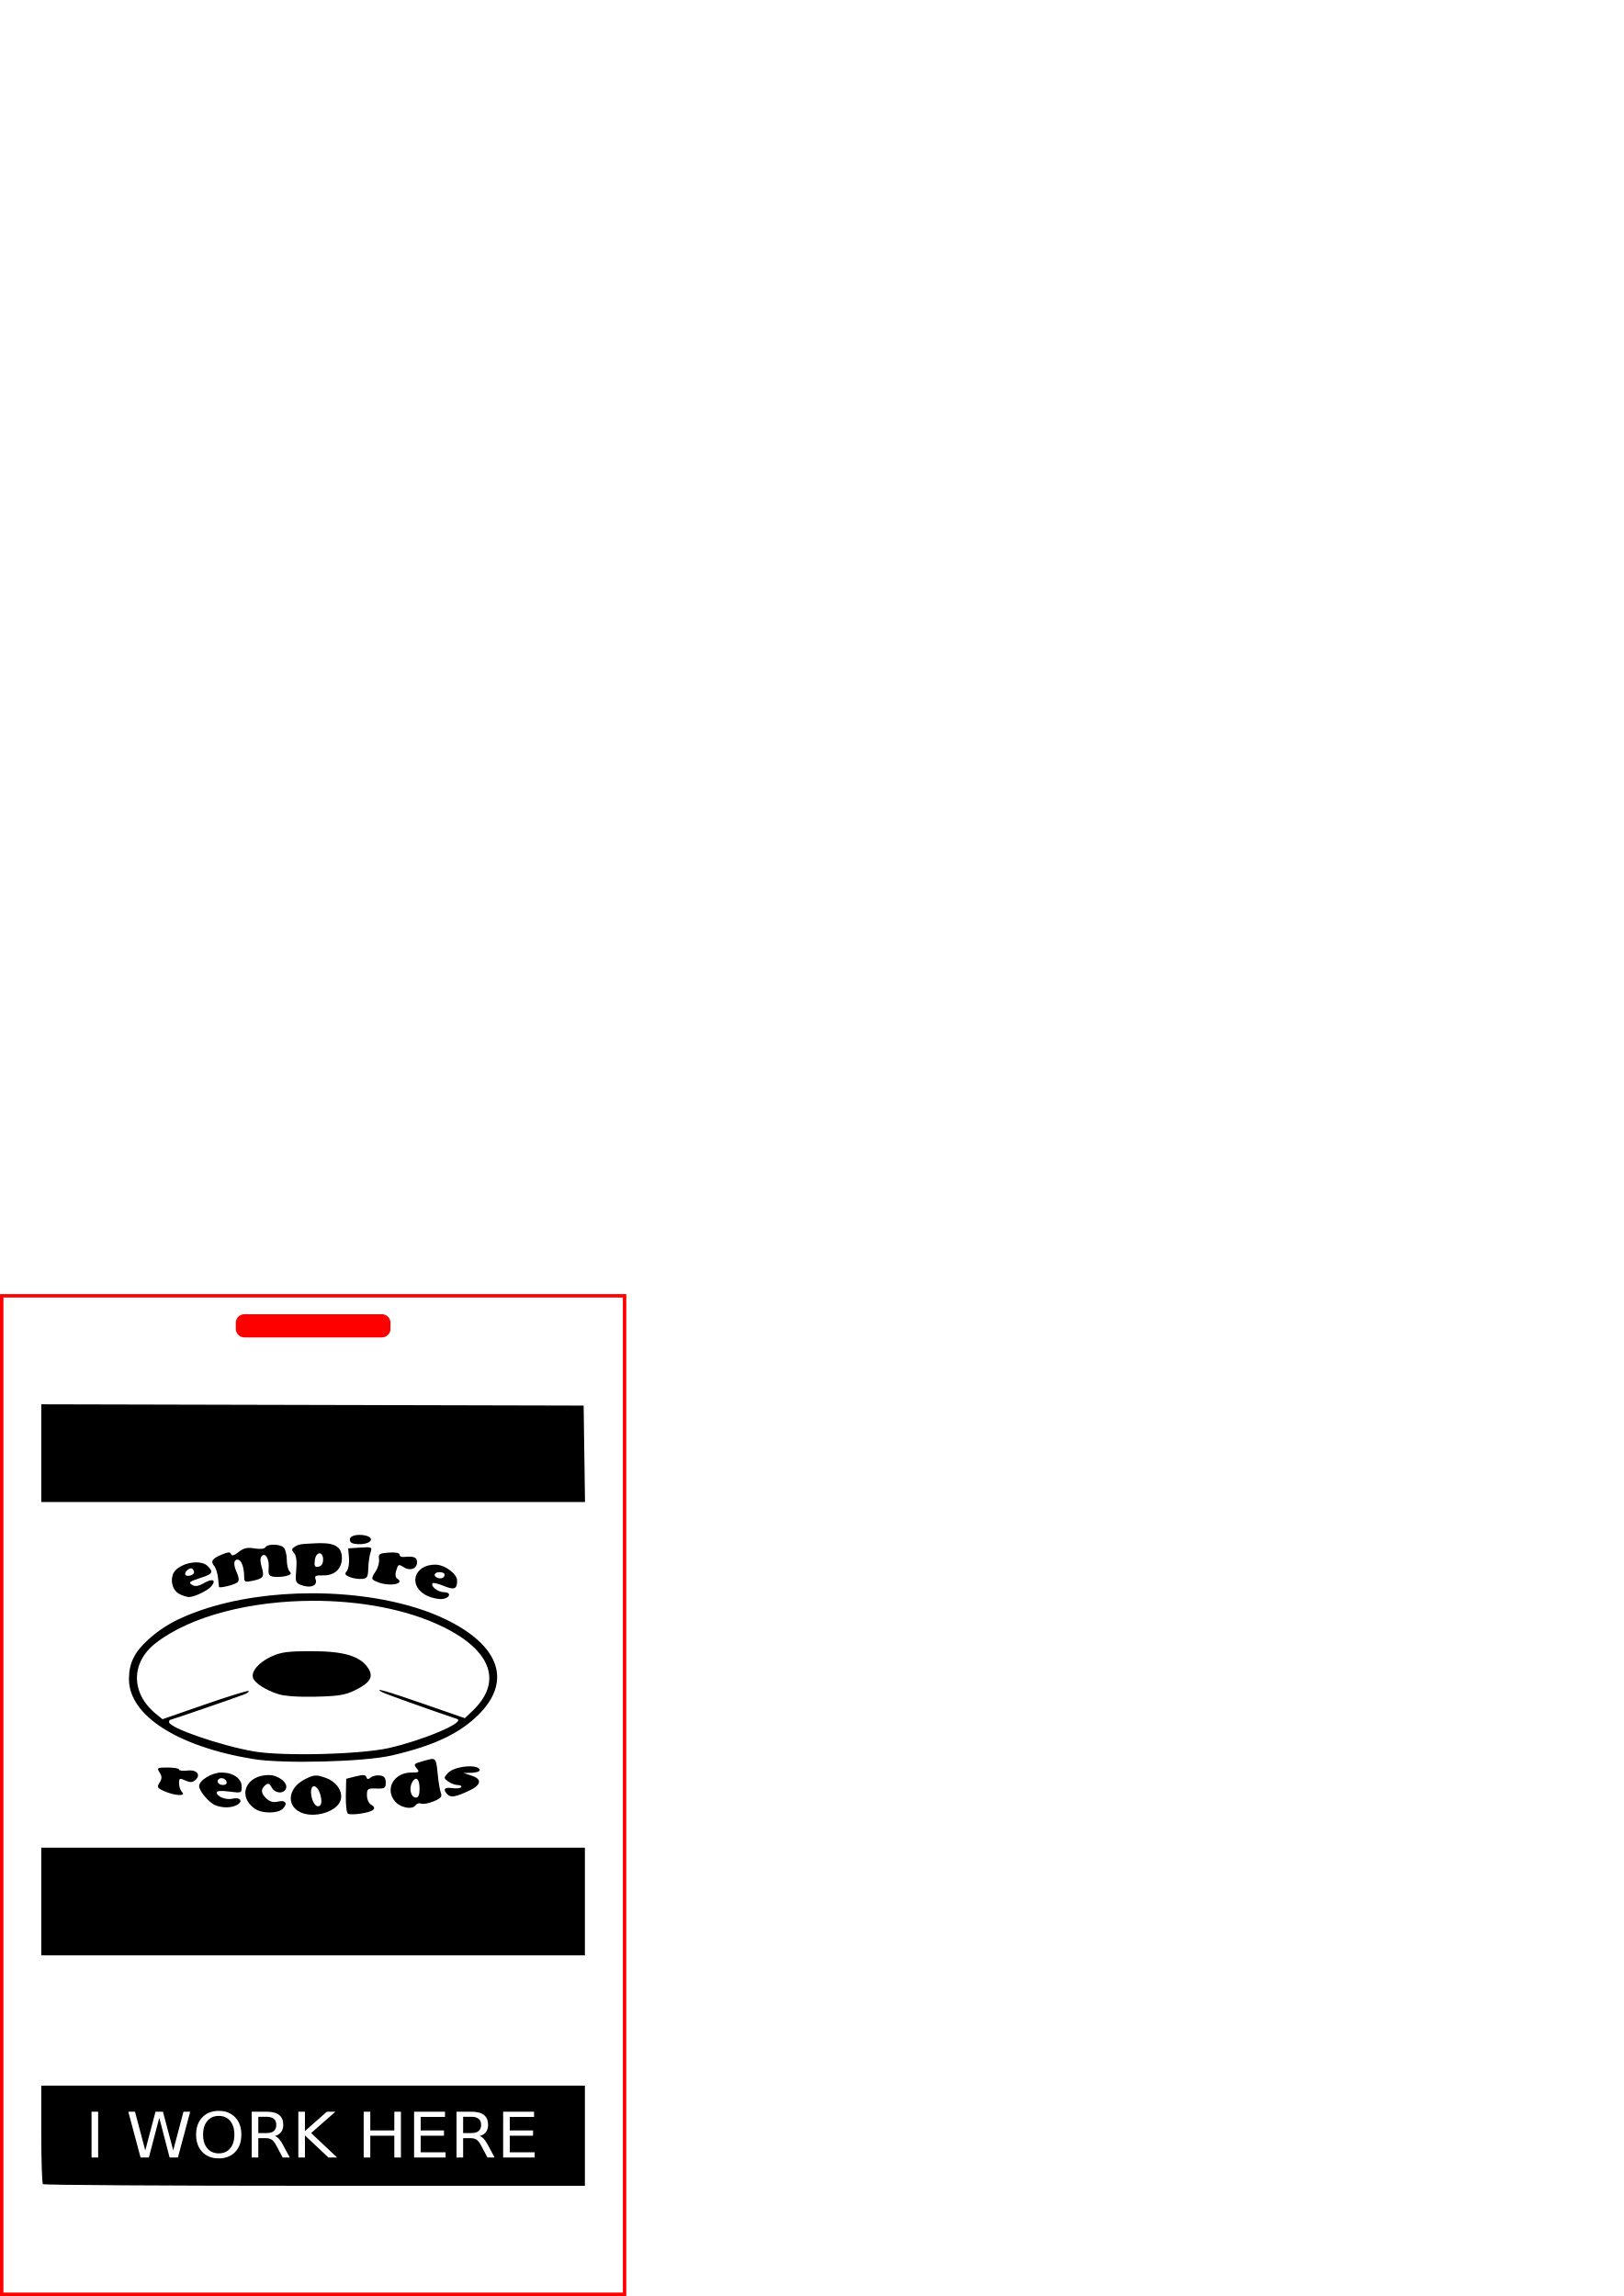
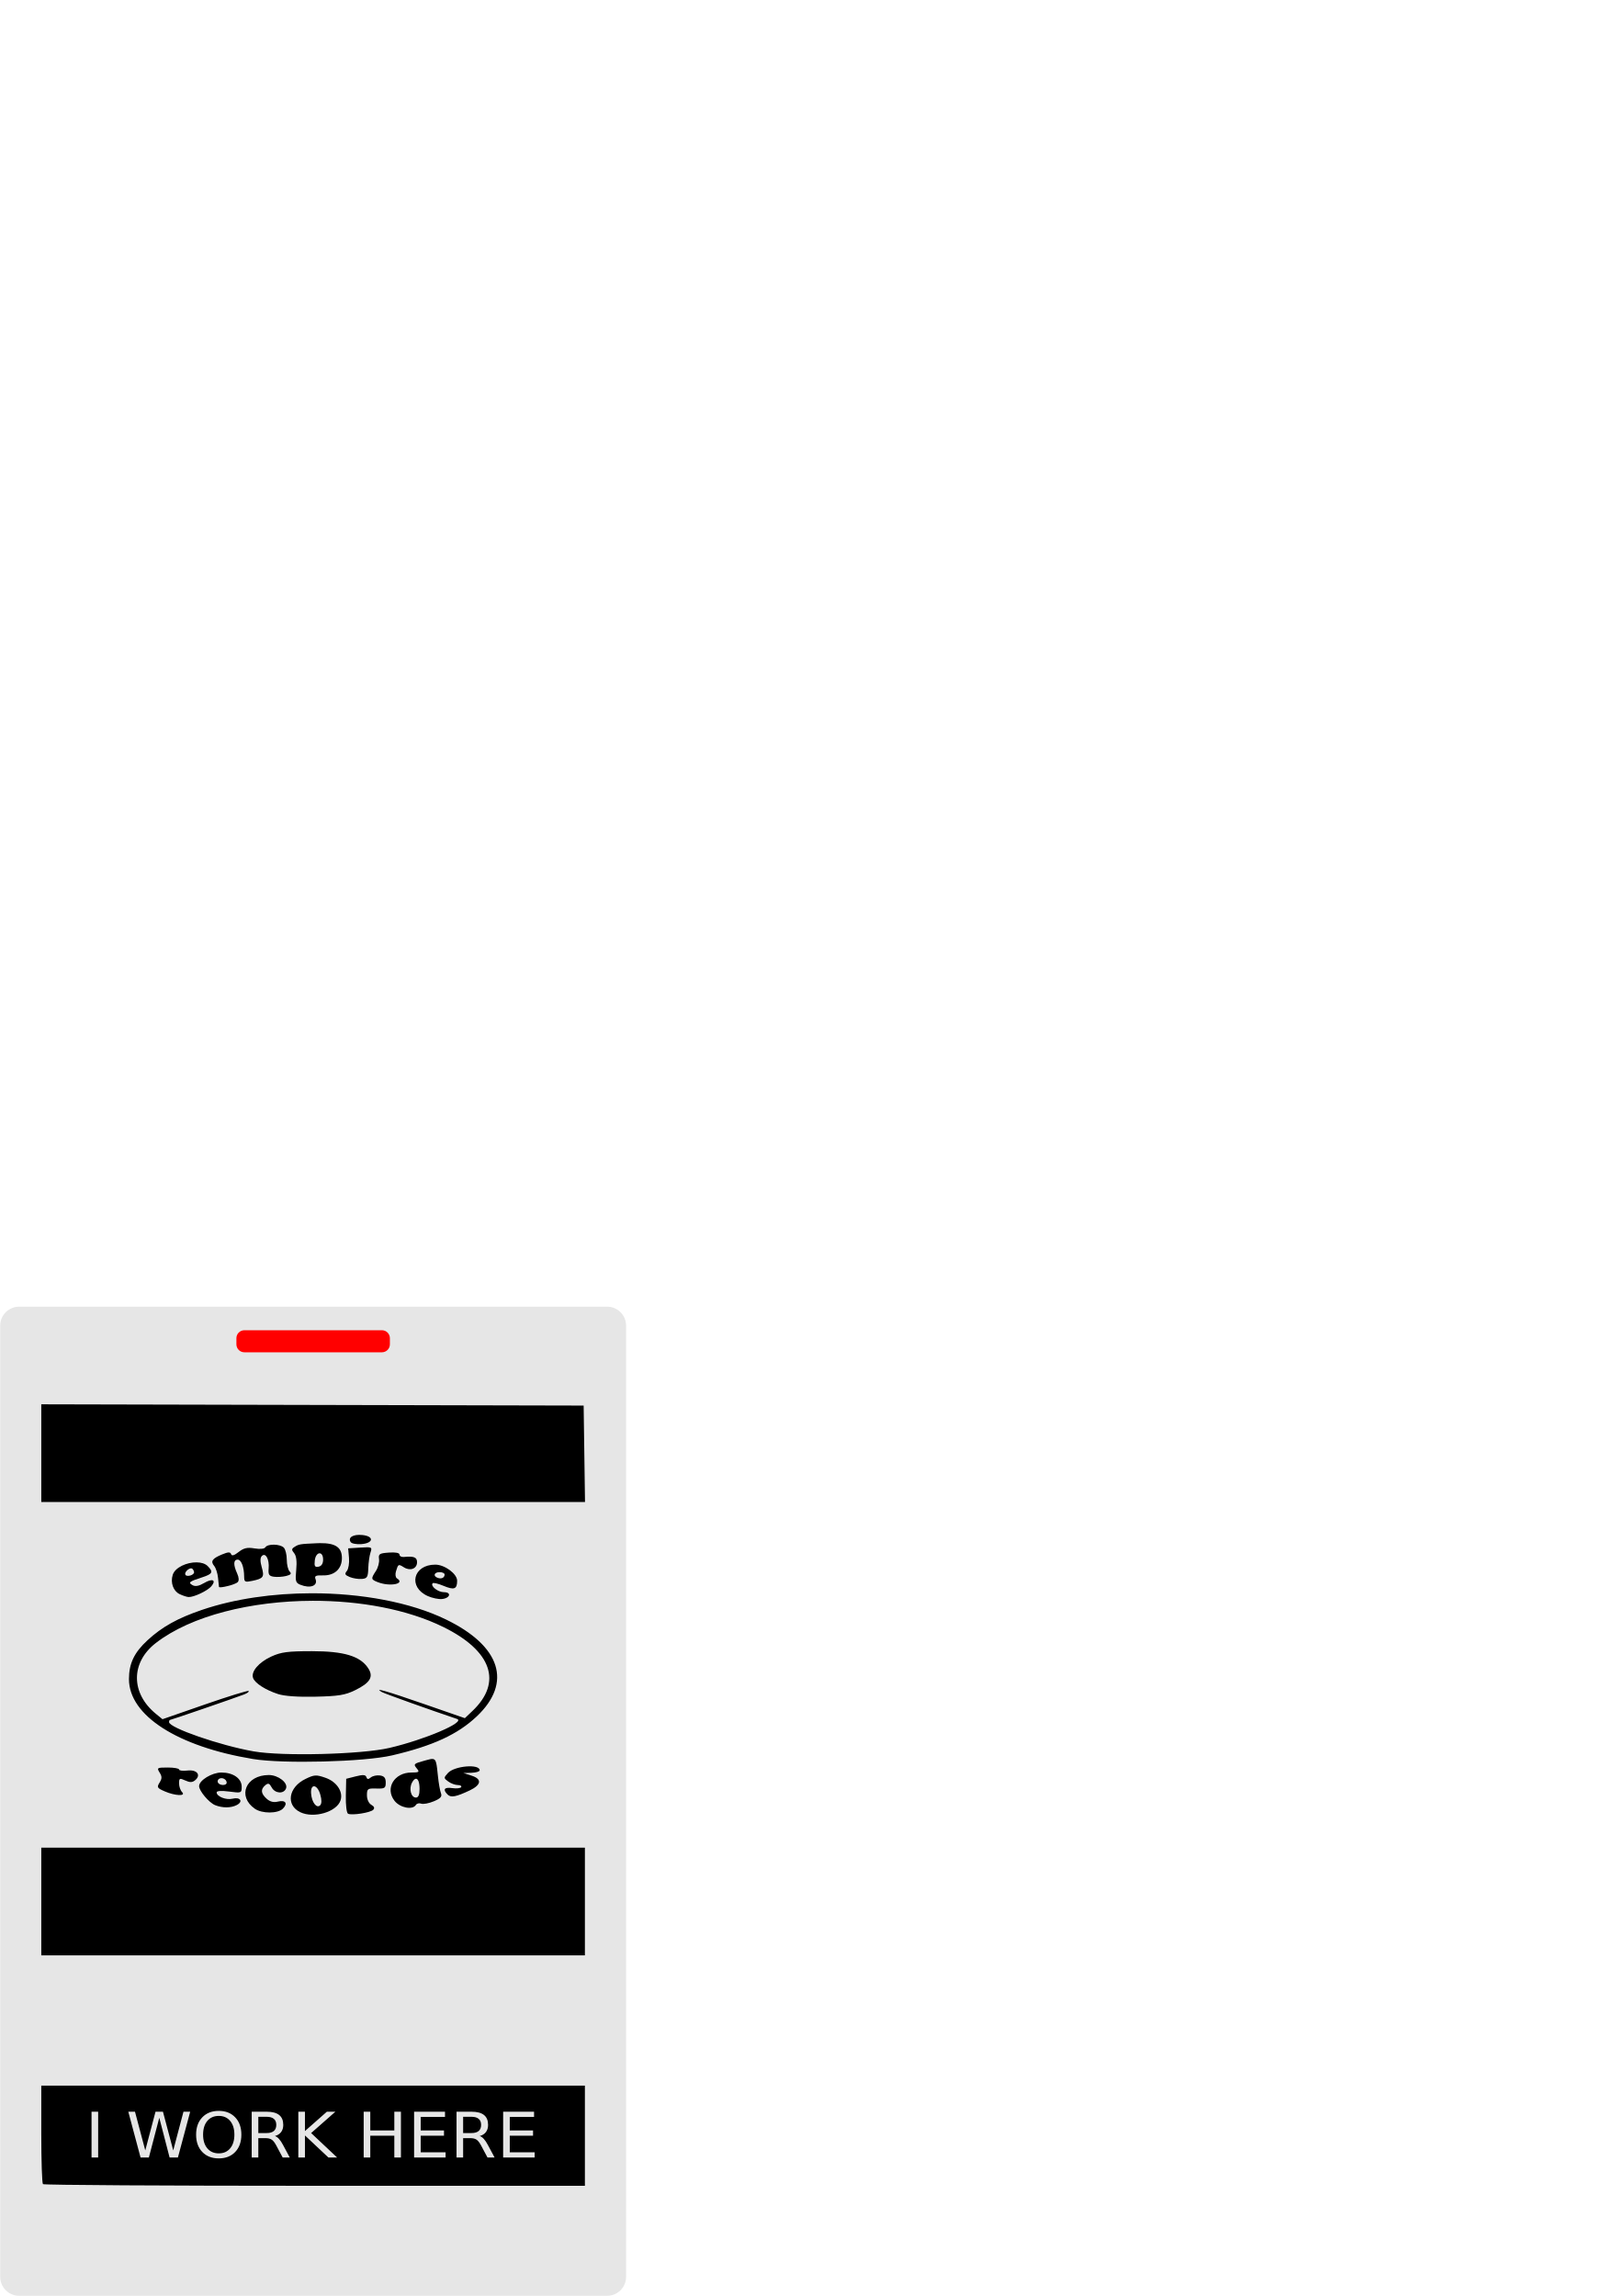
<svg xmlns="http://www.w3.org/2000/svg" width="210mm" height="297mm" viewBox="0 0 210 297" version="1.1" id="svg8">
  <defs id="defs2" />
  <g id="layer1">
-     <rect id="rect18-8-5" width="80.557" height="129.157" x="0.222" y="167.622" style="fill:none;stroke:#ff0000;stroke-width:0.443;stroke-miterlimit:4;stroke-dasharray:none;stroke-opacity:1" />
+     <rect id="rect18-8-5" width="80.95" height="127.95" x="0.025" y="169.025" style="fill:#e6e6e6;stroke:none;stroke-width:0.05;stroke-miterlimit:4;stroke-dasharray:none;stroke-opacity:1;fill-opacity:1" ry="2.458" />
    <path style="fill:#000000;stroke-width:0.324" d="m 5.339,269.785 v 6.264 c 0,3.445 0.097,6.361 0.216,6.48 0.119,0.119 15.938,0.216 35.154,0.216 h 34.938 v -6.48 -6.48 H 40.493 Z m 22.955,3.268 c 0.886,0 1.595,0.279 2.126,0.838 0.531,0.556 0.796,1.302 0.796,2.238 0,0.934 -0.265,1.68 -0.796,2.238 -0.531,0.556 -1.24,0.833 -2.126,0.833 -0.889,0 -1.6,-0.277 -2.134,-0.833 -0.531,-0.556 -0.796,-1.302 -0.796,-2.238 0,-0.937 0.266,-1.683 0.796,-2.238 0.534,-0.558 1.245,-0.838 2.134,-0.838 z m -16.455,0.107 h 0.856 v 5.925 h -0.856 z m 4.755,0 h 0.864 l 1.33,5.008 1.326,-5.008 h 0.961 l 1.33,5.008 1.325,-5.008 h 0.868 l -1.588,5.925 h -1.075 l -1.334,-5.143 -1.347,5.143 h -1.075 z m 15.96,0 h 1.931 c 0.723,0 1.262,0.141 1.617,0.424 0.356,0.283 0.534,0.711 0.534,1.282 0,0.373 -0.093,0.683 -0.28,0.929 -0.183,0.246 -0.452,0.416 -0.805,0.512 0.183,0.058 0.361,0.183 0.533,0.373 0.175,0.19 0.35,0.453 0.525,0.786 l 0.868,1.619 H 36.559 l -0.809,-1.52 c -0.209,-0.397 -0.412,-0.661 -0.61,-0.79 -0.195,-0.13 -0.462,-0.194 -0.8,-0.194 h -0.931 v 2.504 h -0.855 z m 6.03,0 h 0.855 v 2.504 l 2.837,-2.504 h 1.101 l -3.137,2.762 3.362,3.163 h -1.127 l -3.036,-2.854 v 2.854 h -0.855 z m 8.452,0 h 0.855 v 2.428 h 3.108 v -2.428 h 0.855 v 5.925 h -0.855 v -2.822 h -3.108 v 2.822 h -0.855 z m 6.521,0 h 3.997 v 0.674 h -3.142 v 1.754 h 3.011 v 0.675 h -3.011 v 2.147 h 3.218 v 0.675 h -4.073 z m 5.488,0 h 1.931 c 0.723,0 1.262,0.141 1.617,0.424 0.356,0.283 0.533,0.711 0.533,1.282 0,0.373 -0.093,0.683 -0.279,0.929 -0.183,0.246 -0.452,0.416 -0.805,0.512 0.183,0.058 0.361,0.183 0.533,0.373 0.175,0.19 0.35,0.453 0.525,0.786 l 0.868,1.619 h -0.919 l -0.809,-1.52 c -0.209,-0.397 -0.412,-0.661 -0.61,-0.79 -0.195,-0.13 -0.462,-0.194 -0.8,-0.194 H 59.899 v 2.504 h -0.855 z m 6.03,0 h 3.997 v 0.674 h -3.142 v 1.754 h 3.011 v 0.675 h -3.011 v 2.147 h 3.218 v 0.675 H 65.074 Z M 28.294,273.704 c -0.621,0 -1.115,0.217 -1.482,0.651 -0.364,0.434 -0.546,1.025 -0.546,1.774 0,0.746 0.182,1.336 0.546,1.77 0.367,0.434 0.861,0.651 1.482,0.651 0.621,0 1.112,-0.217 1.474,-0.651 0.364,-0.434 0.546,-1.024 0.546,-1.77 0,-0.749 -0.182,-1.34 -0.546,-1.774 -0.361,-0.434 -0.853,-0.651 -1.474,-0.651 z m 5.115,0.115 v 2.103 h 1.075 c 0.412,0 0.723,-0.088 0.932,-0.266 0.212,-0.18 0.317,-0.443 0.317,-0.79 0,-0.347 -0.106,-0.607 -0.317,-0.782 -0.209,-0.177 -0.52,-0.266 -0.932,-0.266 z m 26.49,0 v 2.103 h 1.076 c 0.412,0 0.722,-0.088 0.931,-0.266 0.212,-0.18 0.318,-0.443 0.318,-0.79 0,-0.347 -0.106,-0.607 -0.318,-0.782 -0.209,-0.177 -0.519,-0.266 -0.931,-0.266 z" id="path4586" />
    <path style="fill:#000000;stroke-width:0.324" d="m 5.339,245.971 v -6.966 H 40.493 75.647 v 6.966 6.966 H 40.493 5.339 Z" id="path4572" />
    <path style="fill:#000000;stroke-width:0.324" d="m 40.771,229.676 c -0.353,0.022 -0.701,0.167 -1.277,0.448 -2.194,1.071 -2.552,3.377 -0.665,4.29 1.753,0.849 4.741,-0.031 5.219,-1.537 0.357,-1.123 -0.512,-2.411 -1.966,-2.915 -0.599,-0.208 -0.958,-0.308 -1.312,-0.286 z m -0.121,1.391 c 0.261,0.032 0.58,0.396 0.773,1.068 0.199,0.692 0.193,1.18 -0.018,1.391 -0.451,0.451 -1.09,-0.388 -1.171,-1.538 -0.046,-0.654 0.155,-0.952 0.415,-0.92 z" id="path4570" />
    <path style="fill:#000000;stroke-width:0.324" d="m 45.018,234.617 c -0.189,-0.087 -0.315,-1.105 -0.289,-2.338 l 0.046,-2.183 1.237,-0.314 c 0.934,-0.237 1.27,-0.214 1.373,0.095 0.102,0.305 0.247,0.317 0.573,0.046 0.24,-0.199 0.773,-0.315 1.183,-0.257 0.552,0.078 0.747,0.317 0.747,0.916 0,0.727 -0.125,0.806 -1.215,0.773 -1.125,-0.034 -1.215,0.031 -1.215,0.875 0,0.531 0.237,1.046 0.567,1.232 0.379,0.214 0.46,0.428 0.243,0.648 -0.368,0.372 -2.742,0.743 -3.251,0.508 z" id="path4566" />
    <path style="fill:#000000;stroke-width:0.324" d="m 32.954,233.967 c -2.306,-1.615 -1.162,-4.357 1.817,-4.357 1.214,0 2.502,1.003 2.222,1.732 -0.288,0.751 -1.428,0.669 -1.857,-0.132 -0.286,-0.535 -0.451,-0.592 -0.821,-0.284 -0.634,0.527 -0.581,1.07 0.172,1.751 0.425,0.385 0.9,0.508 1.438,0.373 0.997,-0.25 1.343,0.226 0.661,0.909 -0.655,0.656 -2.701,0.661 -3.631,0.009 z" id="path4564" />
    <path style="fill:#000000;stroke-width:0.324" d="m 28.639,229.286 c -1.234,0 -2.888,1.009 -2.888,1.762 0,0.617 1.281,2.138 2.07,2.457 0.957,0.387 2.072,0.378 2.82,-0.023 0.847,-0.453 0.43,-1.06 -0.558,-0.812 -0.833,0.209 -2.064,-0.276 -2.064,-0.814 0,-0.201 0.613,-0.243 1.62,-0.109 1.58,0.21 1.62,0.195 1.62,-0.618 0,-1.072 -1.095,-1.842 -2.62,-1.842 z m 0.015,0.729 c 0.329,0.005 0.661,0.258 0.661,0.586 0,0.394 -0.877,0.397 -1.12,0.003 -0.103,-0.166 -0.038,-0.393 0.143,-0.505 0.097,-0.06 0.207,-0.086 0.316,-0.084 z" id="path4562" />
    <path style="fill:#000000;stroke-width:0.324" d="m 55.959,227.531 c -0.212,-0.015 -0.511,0.07 -0.949,0.19 -1.535,0.419 -1.581,0.465 -1.078,1.071 0.354,0.427 0.255,0.494 -0.728,0.494 -2.217,0 -3.439,2.054 -2.177,3.659 0.715,0.909 2.337,1.221 2.763,0.531 0.118,-0.19 0.426,-0.265 0.685,-0.165 0.259,0.1 0.989,-0.036 1.623,-0.3 0.888,-0.371 1.101,-0.611 0.931,-1.05 -0.121,-0.313 -0.295,-1.298 -0.387,-2.189 -0.174,-1.692 -0.218,-2.208 -0.684,-2.241 z m -2.145,2.557 c 0.261,0.012 0.449,0.485 0.449,1.323 0,0.752 -0.151,1.115 -0.464,1.115 -0.644,0 -0.941,-1.134 -0.51,-1.941 0.185,-0.346 0.368,-0.504 0.525,-0.497 z" id="path4558" />
    <path style="fill:#000000;stroke-width:0.324" d="m 57.893,232.138 c -0.664,-0.664 -0.433,-0.988 0.597,-0.837 0.542,0.08 1.061,0.023 1.153,-0.125 0.092,-0.148 -0.105,-0.27 -0.438,-0.27 -0.333,0 -0.886,-0.206 -1.23,-0.457 -0.603,-0.441 -0.604,-0.479 -0.041,-1.102 0.838,-0.926 4.105,-1.205 4.105,-0.351 0,0.159 -0.474,0.304 -1.053,0.322 l -1.053,0.033 1.067,0.342 c 1.362,0.436 1.26,1.193 -0.257,1.91 -1.758,0.831 -2.427,0.957 -2.85,0.534 z" id="path4554" />
    <path style="fill:#000000;stroke-width:0.324" d="m 21.286,231.714 c -0.961,-0.417 -1.023,-0.525 -0.651,-1.121 0.33,-0.528 0.331,-0.788 0.007,-1.307 -0.382,-0.612 -0.324,-0.648 1.056,-0.648 0.803,0 1.461,0.117 1.461,0.259 0,0.142 0.49,0.202 1.088,0.132 1.227,-0.143 1.799,0.581 0.989,1.253 -0.361,0.299 -0.671,0.307 -1.277,0.031 -0.724,-0.33 -0.8,-0.294 -0.8,0.374 0,0.406 0.175,0.913 0.389,1.127 0.558,0.558 -0.896,0.495 -2.262,-0.098 z" id="path4552" />
    <path style="fill:#000000;stroke-width:0.324" d="m 40.313,206.099 c -4.967,0.004 -9.957,0.708 -14.174,2.141 -3.161,1.075 -5.175,2.197 -7.06,3.935 -1.723,1.588 -2.4,3.007 -2.4,5.027 0,4.692 6.244,8.715 16.038,10.335 3.896,0.644 14.397,0.373 17.982,-0.465 5.276,-1.232 8.496,-2.715 10.962,-5.046 4.618,-4.366 3.109,-9.101 -3.996,-12.544 -4.619,-2.239 -10.966,-3.388 -17.352,-3.383 z m 0.094,0.972 c 6.111,-0.017 12.255,1.088 16.947,3.399 6.25,3.078 7.657,7.139 3.756,10.845 l -0.989,0.94 -5.278,-1.831 c -4.94,-1.714 -6.588,-2.181 -5.439,-1.539 0.376,0.21 6.345,2.344 9.702,3.468 1.18,0.395 -4.13,2.674 -8.73,3.747 -3.63,0.847 -13.845,1.107 -17.584,0.448 -4.344,-0.765 -10.928,-3.046 -10.928,-3.786 0,-0.154 0.057,-0.28 0.126,-0.28 0.134,0 8.256,-2.794 9.558,-3.288 0.426,-0.162 0.701,-0.367 0.612,-0.456 -0.089,-0.089 -2.634,0.696 -5.654,1.745 l -5.491,1.907 -0.837,-0.683 c -3.277,-2.672 -3.288,-6.647 -0.027,-9.174 4.596,-3.56 12.399,-5.439 20.257,-5.461 z" id="path4550" />
    <path style="fill:#000000;stroke-width:0.324" d="m 35.95,219.131 c -1.616,-0.527 -2.954,-1.386 -3.213,-2.06 -0.314,-0.819 0.721,-2.045 2.356,-2.791 1.263,-0.576 2.125,-0.69 5.238,-0.69 4.159,0 6.261,0.634 7.286,2.198 0.73,1.114 0.268,1.892 -1.691,2.85 -1.286,0.629 -2.141,0.769 -5.108,0.837 -2.279,0.052 -4.034,-0.071 -4.867,-0.343 z" id="path4546" />
    <path style="fill:#000000;stroke-width:0.324" d="m 56.303,202.395 c -2.887,-0.005 -3.576,2.914 -0.962,4.07 0.565,0.25 1.381,0.42 1.812,0.379 1.065,-0.103 1.289,-0.886 0.254,-0.886 -0.777,0 -1.79,-0.814 -1.444,-1.161 0.095,-0.095 0.715,0.053 1.377,0.33 1.401,0.586 1.783,0.446 1.783,-0.651 0,-0.893 -1.607,-2.079 -2.82,-2.081 z m 0.552,0.97 c 0.356,0 0.648,0.137 0.648,0.305 0,0.415 -0.401,0.61 -0.891,0.435 -0.639,-0.229 -0.471,-0.739 0.243,-0.739 z" id="path4544" />
    <path style="fill:#000000;stroke-width:0.324" d="m 25.444,202.098 c -1.264,-0.018 -2.794,0.643 -3.102,1.612 -0.322,1.015 0.065,2.1 0.89,2.498 0.405,0.195 0.923,0.365 1.151,0.377 0.679,0.036 2.466,-0.808 2.952,-1.394 0.679,-0.819 0.141,-1.055 -0.945,-0.413 -0.656,0.387 -1.128,0.473 -1.489,0.271 -0.604,-0.338 -0.441,-0.47 1.255,-1.016 1.339,-0.432 1.465,-0.692 0.705,-1.452 -0.324,-0.324 -0.843,-0.473 -1.417,-0.481 z m -0.763,0.775 c 0.082,-0.008 0.155,0.011 0.208,0.064 0.117,0.117 0.213,0.319 0.213,0.449 0,0.363 -0.93,0.635 -1.12,0.327 -0.174,-0.282 0.345,-0.806 0.699,-0.84 z" id="path4540" />
    <path style="fill:#000000;stroke-width:0.324" d="m 28.322,205.269 c -0.011,-0.067 -0.067,-0.597 -0.125,-1.177 -0.057,-0.581 -0.279,-1.267 -0.493,-1.525 -0.504,-0.607 -0.263,-0.962 1.015,-1.491 0.796,-0.33 1.069,-0.339 1.169,-0.04 0.089,0.266 0.398,0.179 0.978,-0.277 0.657,-0.517 1.118,-0.622 2.045,-0.465 0.719,0.121 1.283,0.064 1.411,-0.145 0.29,-0.469 1.897,-0.441 2.379,0.042 0.214,0.214 0.389,0.914 0.389,1.555 0,0.642 0.167,1.333 0.371,1.537 0.278,0.278 0.166,0.422 -0.453,0.578 -0.453,0.114 -1.167,0.158 -1.586,0.099 -0.63,-0.089 -0.747,-0.276 -0.677,-1.08 0.104,-1.184 -0.393,-2.09 -0.879,-1.604 -0.225,0.225 -0.23,0.697 -0.017,1.442 0.365,1.273 0.231,1.469 -1.215,1.774 -0.949,0.2 -1.053,0.148 -1.057,-0.533 -0.007,-1.261 -0.37,-2.213 -0.843,-2.213 -0.548,0 -0.574,0.666 -0.068,1.776 0.241,0.529 0.267,0.947 0.071,1.143 -0.312,0.312 -2.377,0.829 -2.416,0.605 z" id="path4536" />
    <path style="fill:#000000;stroke-width:0.324" d="m 41.395,199.614 c -0.133,10e-4 -0.272,0.005 -0.415,0.012 -2.217,0.1 -2.325,0.118 -2.895,0.48 -0.386,0.244 -0.393,0.381 -0.04,0.807 0.282,0.339 0.372,1.068 0.267,2.157 -0.139,1.45 -0.077,1.678 0.526,1.922 1.29,0.521 2.304,0.145 1.968,-0.73 -0.156,-0.407 0.033,-0.503 0.946,-0.477 1.503,0.043 2.468,-0.835 2.468,-2.244 0,-1.373 -0.824,-1.946 -2.825,-1.926 z m -0.094,1.314 c 0.253,-0.027 0.488,0.236 0.488,0.813 0,0.522 -0.208,0.846 -0.591,0.919 -0.478,0.092 -0.571,-0.062 -0.486,-0.806 0.067,-0.584 0.336,-0.9 0.589,-0.927 z" id="path4534" />
    <path style="fill:#000000;stroke-width:0.324" d="m 48.836,204.651 c -0.867,-0.348 -0.879,-0.431 -0.219,-1.439 0.28,-0.428 0.463,-1.115 0.405,-1.528 -0.094,-0.67 0.041,-0.76 1.272,-0.849 0.86,-0.062 1.377,0.037 1.377,0.263 0,0.2 0.255,0.337 0.567,0.305 1.284,-0.131 1.701,0.035 1.701,0.675 0,0.839 -0.87,1.181 -1.694,0.667 -0.723,-0.452 -0.739,-0.444 -1.032,0.511 -0.118,0.386 -0.064,0.795 0.122,0.91 1.154,0.713 -0.925,1.116 -2.498,0.484 z" id="path4530" />
    <path style="fill:#000000;stroke-width:0.324" d="m 45.235,203.997 c -0.622,-0.255 -0.693,-0.402 -0.378,-0.781 0.213,-0.257 0.339,-1.021 0.28,-1.698 l -0.108,-1.23 1.567,-0.1 c 1.508,-0.096 1.558,-0.072 1.32,0.648 -0.136,0.411 -0.264,1.331 -0.286,2.044 -0.034,1.129 -0.142,1.305 -0.834,1.364 -0.437,0.037 -1.139,-0.074 -1.561,-0.246 z" id="path4528" />
    <path style="fill:#000000;stroke-width:0.324" d="m 45.347,199.467 c -0.37,-0.598 0.327,-1.017 1.504,-0.904 1.55,0.148 1.481,1.044 -0.091,1.175 -0.652,0.054 -1.288,-0.068 -1.414,-0.271 z" id="path4526" />
    <path style="fill:#000000;stroke-width:0.324" d="m 5.339,187.974 v -6.319 l 35.073,0.082 35.073,0.082 0.088,6.237 0.088,6.237 H 40.5 5.339 Z" id="path4522" />
    <g aria-label="I WORK HERE" transform="matrix(1.03298,0,0,0.9680733,-5,5.000004)" style="font-style:normal;font-weight:normal;font-size:8.395px;line-height:1.25;font-family:sans-serif;letter-spacing:0px;word-spacing:0px;fill:#ff0000;fill-opacity:1;stroke:none;stroke-width:0.21" id="text4590" />
-     <rect style="fill:#ff0000;fill-opacity:1;stroke:#ff0000;stroke-width:0.149;stroke-miterlimit:4;stroke-dasharray:none;stroke-opacity:1" id="rect4620" width="19.851" height="2.851" x="30.575" y="170.075" ry="1.029" />
+     <rect style="fill:#ff0000;fill-opacity:1;stroke:none;stroke-width:0.149;stroke-miterlimit:4;stroke-dasharray:none;stroke-opacity:1" id="rect4620" width="19.851" height="2.851" x="30.575" y="172.075" ry="1.029" />
  </g>
</svg>
